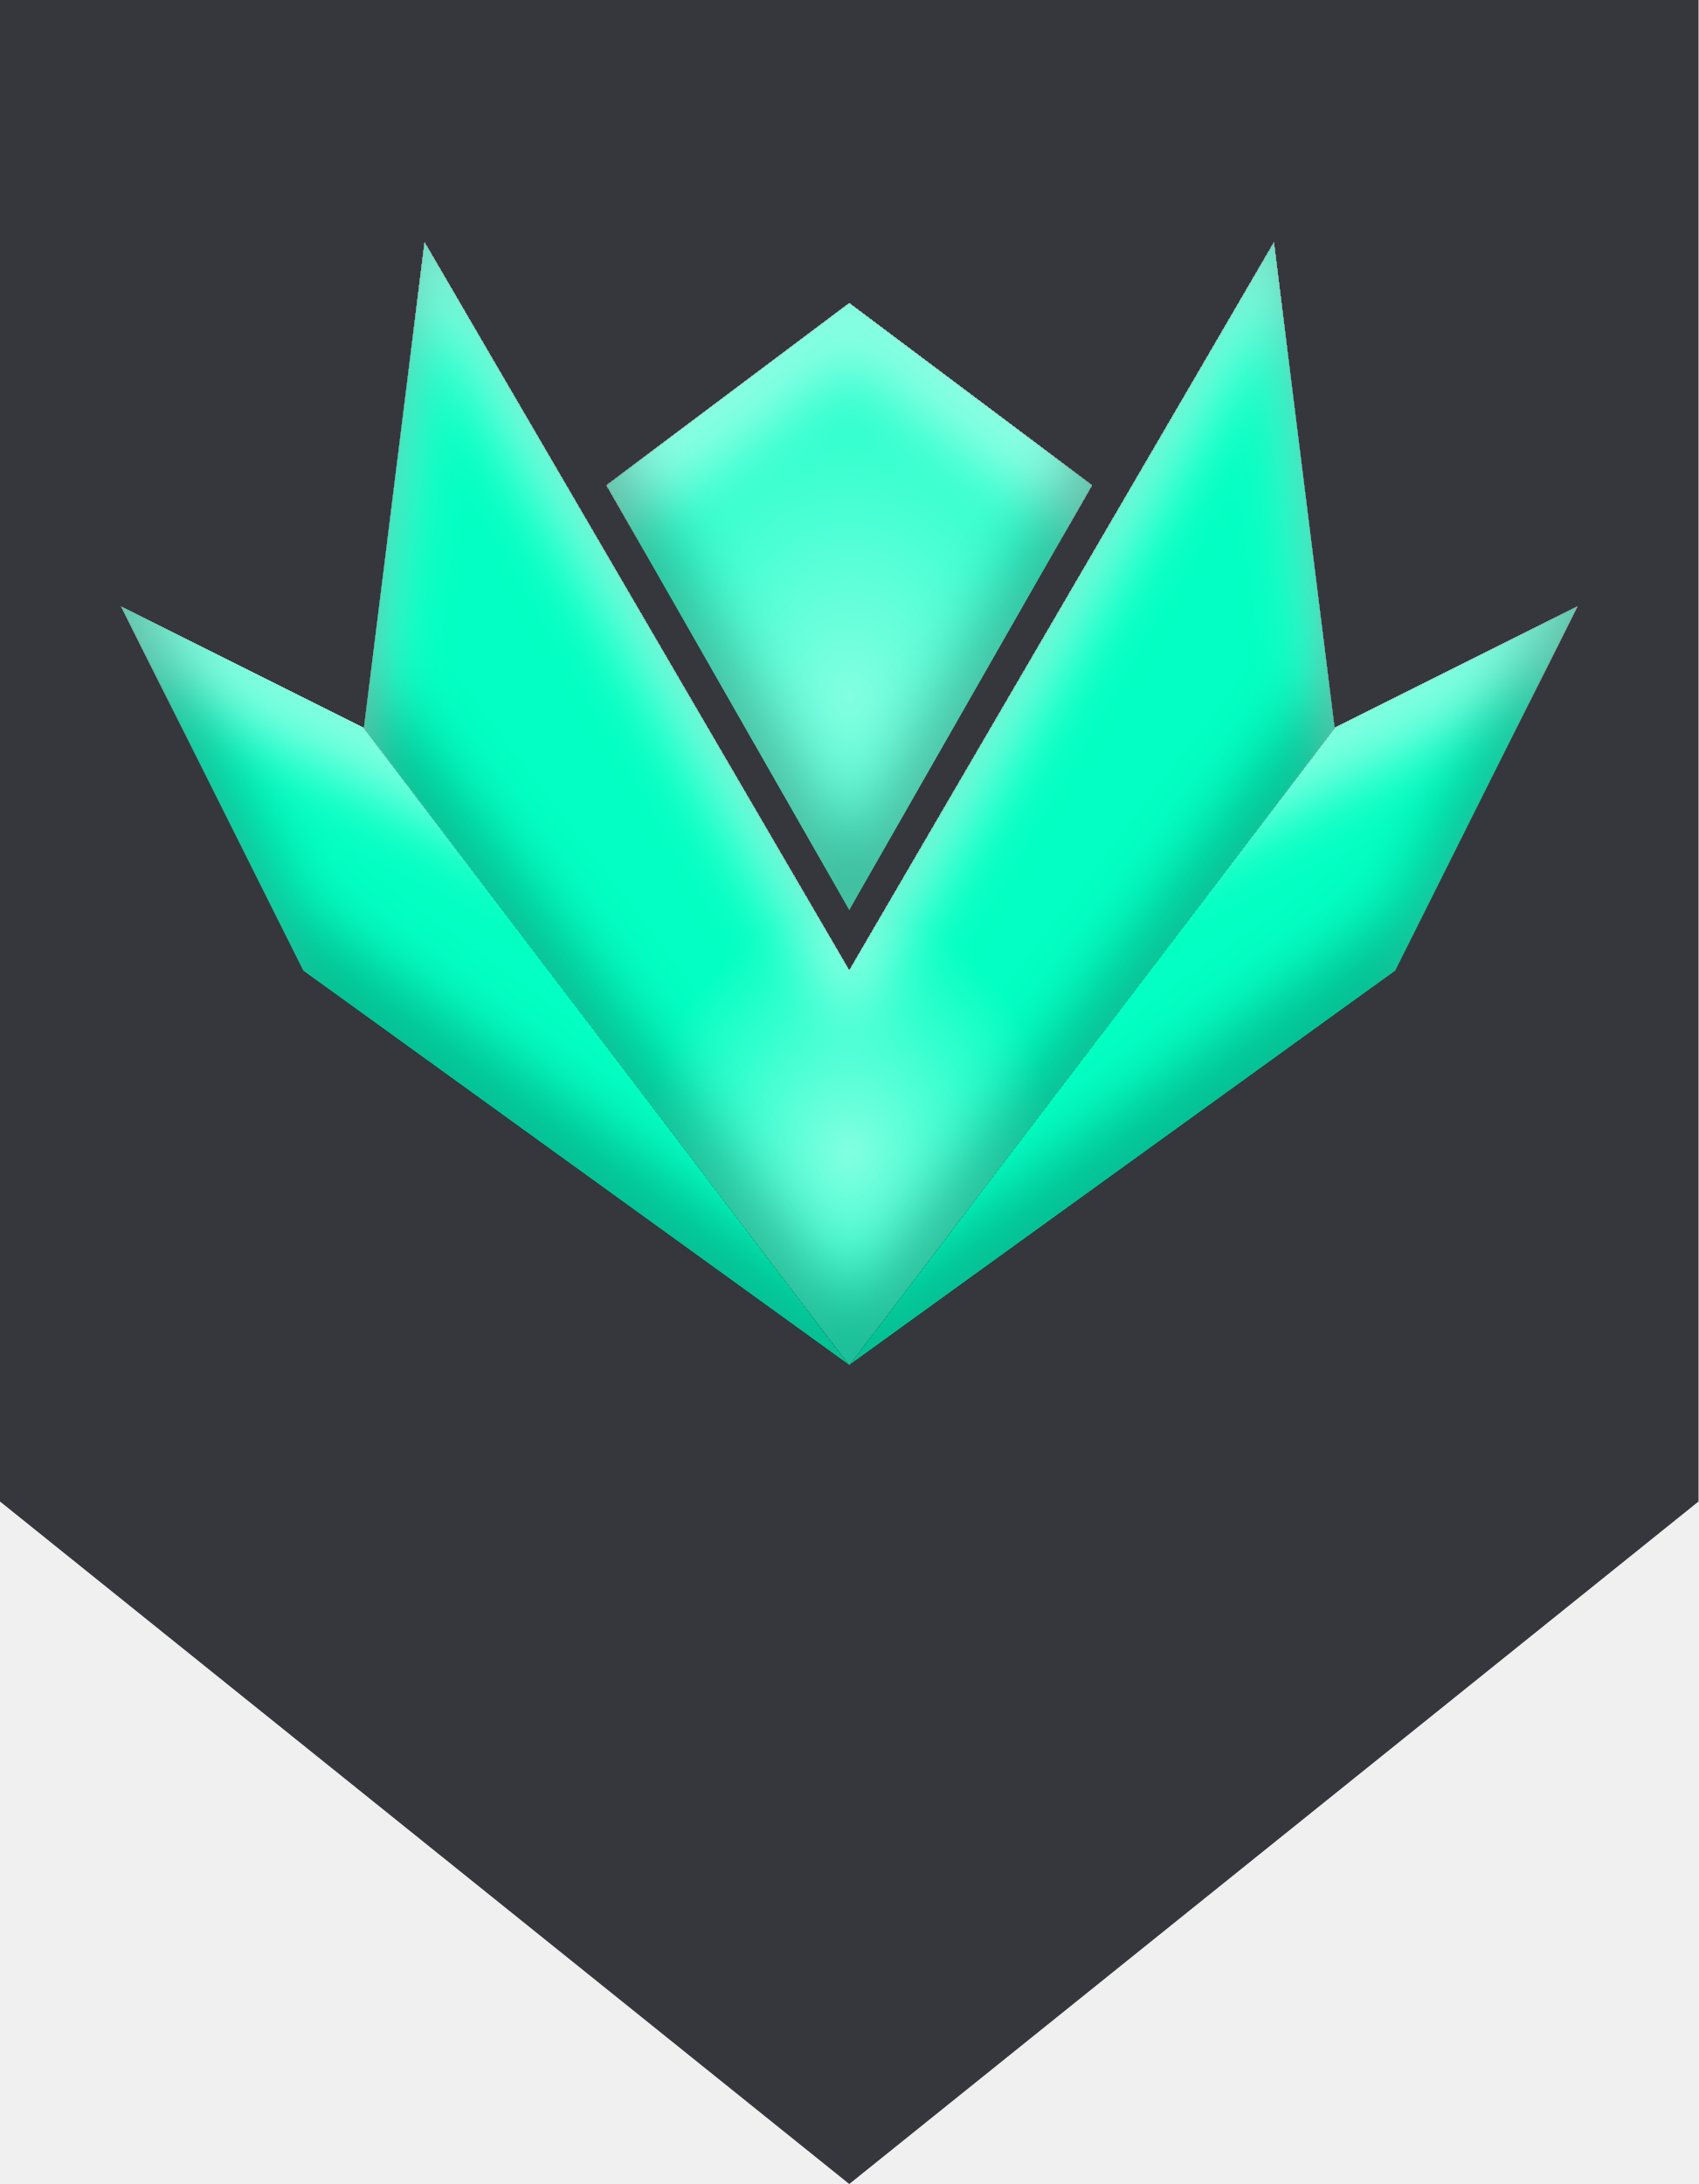
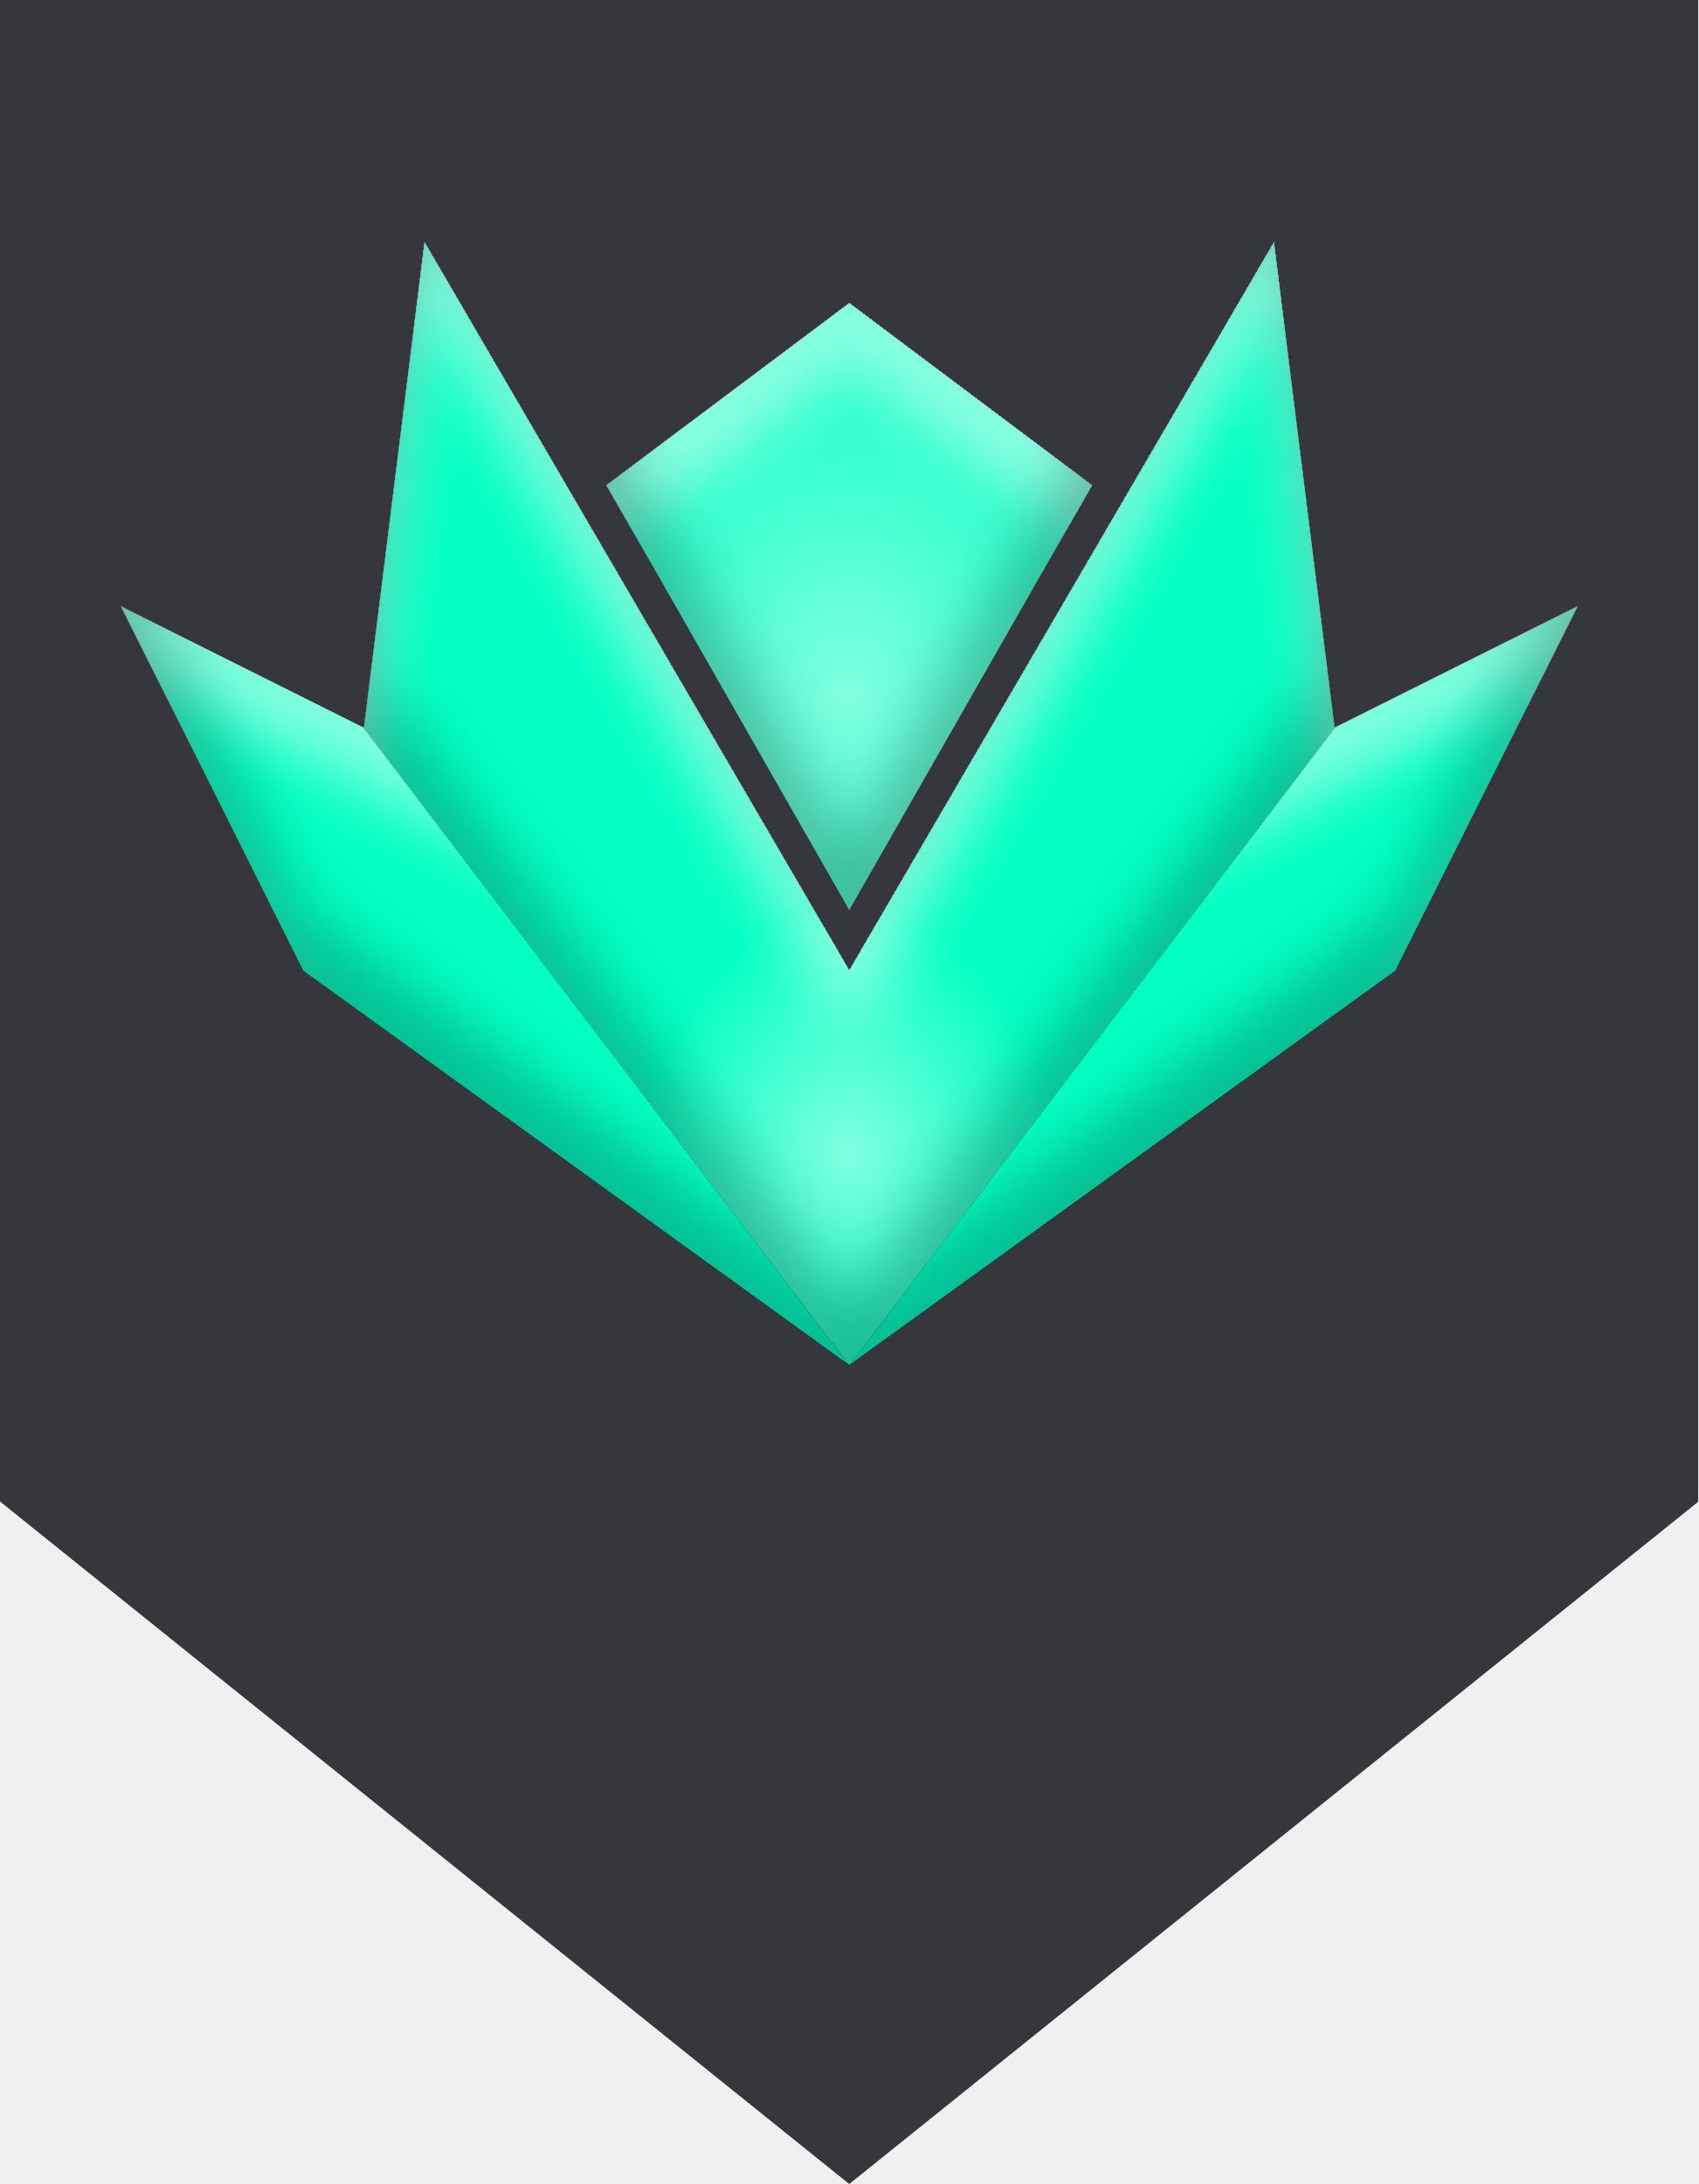
<svg xmlns="http://www.w3.org/2000/svg" width="56" height="72" viewBox="0 0 56 72" fill="none">
-   <g clip-path="url(#clip0_76_432)">
-     <path d="M0 0H56V49.5L28 72L0 49.5V0Z" fill="#35373C" />
-     <g filter="url(#filter0_ii_76_432)">
-       <path fill-rule="evenodd" clip-rule="evenodd" d="M10 32L4 20L28 32L52 20L46 32L28 45L10 32Z" fill="#03FFC3" />
-     </g>
-     <g filter="url(#filter1_ii_76_432)">
-       <path d="M20 16L28 10L36 16L28 30L20 16Z" fill="#03FFC3" />
-       <path d="M20 16L28 10L36 16L28 30L20 16Z" fill="url(#paint0_radial_76_432)" fill-opacity="0.5" />
-     </g>
-     <g filter="url(#filter2_ii_76_432)">
-       <path fill-rule="evenodd" clip-rule="evenodd" d="M12 24L14 8L28 32L42 8L44 24L28 45L12 24Z" fill="#03FFC3" />
-       <path fill-rule="evenodd" clip-rule="evenodd" d="M12 24L14 8L28 32L42 8L44 24L28 45L12 24Z" fill="url(#paint1_radial_76_432)" fill-opacity="0.5" />
+   <g clip-path="url(#clip0_215_125)">
+     <mask id="mask0_215_125" style="mask-type:luminance" maskUnits="userSpaceOnUse" x="0" y="0" width="56" height="72">
+       <path d="M56 0H0V72H56V0Z" fill="white" />
+     </mask>
+     <g mask="url(#mask0_215_125)">
+       <path d="M0 0H56V49.5L28 72L0 49.5V0Z" fill="#35373C" />
+       <g filter="url(#filter0_ii_215_125)">
+         <path fill-rule="evenodd" clip-rule="evenodd" d="M10 32L4 20L28 32L52 20L46 32L28 45L10 32Z" fill="#03FFC3" />
+       </g>
+       <g filter="url(#filter1_ii_215_125)">
+         <path d="M20 16L28 10L36 16L28 30L20 16Z" fill="#03FFC3" />
+         <path d="M20 16L28 10L36 16L28 30L20 16Z" fill="url(#paint0_radial_215_125)" fill-opacity="0.5" />
+       </g>
+       <g filter="url(#filter2_ii_215_125)">
+         <path fill-rule="evenodd" clip-rule="evenodd" d="M12 24L14 8L28 32L42 8L44 24L28 45L12 24Z" fill="#03FFC3" />
+         <path fill-rule="evenodd" clip-rule="evenodd" d="M12 24L14 8L28 32L42 8L44 24L28 45L12 24Z" fill="url(#paint1_radial_215_125)" fill-opacity="0.5" />
+       </g>
    </g>
  </g>
  <defs>
-     <filter id="filter0_ii_76_432" x="4" y="18" width="48" height="29" filterUnits="userSpaceOnUse" color-interpolation-filters="sRGB">
+     <filter id="filter0_ii_215_125" x="4" y="18" width="48" height="29" filterUnits="userSpaceOnUse" color-interpolation-filters="sRGB">
      <feFlood flood-opacity="0" result="BackgroundImageFix" />
      <feBlend mode="normal" in="SourceGraphic" in2="BackgroundImageFix" result="shape" />
      <feColorMatrix in="SourceAlpha" type="matrix" values="0 0 0 0 0 0 0 0 0 0 0 0 0 0 0 0 0 0 127 0" result="hardAlpha" />
      <feOffset dy="2" />
      <feGaussianBlur stdDeviation="1" />
      <feComposite in2="hardAlpha" operator="arithmetic" k2="-1" k3="1" />
      <feColorMatrix type="matrix" values="0 0 0 0 1 0 0 0 0 1 0 0 0 0 1 0 0 0 0.5 0" />
-       <feBlend mode="normal" in2="shape" result="effect1_innerShadow_76_432" />
+       <feBlend mode="normal" in2="shape" result="effect1_innerShadow_215_125" />
      <feColorMatrix in="SourceAlpha" type="matrix" values="0 0 0 0 0 0 0 0 0 0 0 0 0 0 0 0 0 0 127 0" result="hardAlpha" />
      <feOffset dy="-2" />
      <feGaussianBlur stdDeviation="1" />
      <feComposite in2="hardAlpha" operator="arithmetic" k2="-1" k3="1" />
      <feColorMatrix type="matrix" values="0 0 0 0 0 0 0 0 0 0 0 0 0 0 0 0 0 0 0.25 0" />
-       <feBlend mode="normal" in2="effect1_innerShadow_76_432" result="effect2_innerShadow_76_432" />
+       <feBlend mode="normal" in2="effect1_innerShadow_215_125" result="effect2_innerShadow_215_125" />
    </filter>
-     <filter id="filter1_ii_76_432" x="20" y="8" width="16" height="24" filterUnits="userSpaceOnUse" color-interpolation-filters="sRGB">
+     <filter id="filter1_ii_215_125" x="20" y="8" width="16" height="24" filterUnits="userSpaceOnUse" color-interpolation-filters="sRGB">
      <feFlood flood-opacity="0" result="BackgroundImageFix" />
      <feBlend mode="normal" in="SourceGraphic" in2="BackgroundImageFix" result="shape" />
      <feColorMatrix in="SourceAlpha" type="matrix" values="0 0 0 0 0 0 0 0 0 0 0 0 0 0 0 0 0 0 127 0" result="hardAlpha" />
      <feOffset dy="2" />
      <feGaussianBlur stdDeviation="1" />
      <feComposite in2="hardAlpha" operator="arithmetic" k2="-1" k3="1" />
      <feColorMatrix type="matrix" values="0 0 0 0 1 0 0 0 0 1 0 0 0 0 1 0 0 0 0.5 0" />
-       <feBlend mode="normal" in2="shape" result="effect1_innerShadow_76_432" />
+       <feBlend mode="normal" in2="shape" result="effect1_innerShadow_215_125" />
      <feColorMatrix in="SourceAlpha" type="matrix" values="0 0 0 0 0 0 0 0 0 0 0 0 0 0 0 0 0 0 127 0" result="hardAlpha" />
      <feOffset dy="-2" />
      <feGaussianBlur stdDeviation="1" />
      <feComposite in2="hardAlpha" operator="arithmetic" k2="-1" k3="1" />
      <feColorMatrix type="matrix" values="0 0 0 0 0 0 0 0 0 0 0 0 0 0 0 0 0 0 0.25 0" />
-       <feBlend mode="normal" in2="effect1_innerShadow_76_432" result="effect2_innerShadow_76_432" />
+       <feBlend mode="normal" in2="effect1_innerShadow_215_125" result="effect2_innerShadow_215_125" />
    </filter>
-     <filter id="filter2_ii_76_432" x="12" y="6" width="32" height="41" filterUnits="userSpaceOnUse" color-interpolation-filters="sRGB">
+     <filter id="filter2_ii_215_125" x="12" y="6" width="32" height="41" filterUnits="userSpaceOnUse" color-interpolation-filters="sRGB">
      <feFlood flood-opacity="0" result="BackgroundImageFix" />
      <feBlend mode="normal" in="SourceGraphic" in2="BackgroundImageFix" result="shape" />
      <feColorMatrix in="SourceAlpha" type="matrix" values="0 0 0 0 0 0 0 0 0 0 0 0 0 0 0 0 0 0 127 0" result="hardAlpha" />
      <feOffset dy="2" />
      <feGaussianBlur stdDeviation="1" />
      <feComposite in2="hardAlpha" operator="arithmetic" k2="-1" k3="1" />
      <feColorMatrix type="matrix" values="0 0 0 0 1 0 0 0 0 1 0 0 0 0 1 0 0 0 0.5 0" />
-       <feBlend mode="normal" in2="shape" result="effect1_innerShadow_76_432" />
+       <feBlend mode="normal" in2="shape" result="effect1_innerShadow_215_125" />
      <feColorMatrix in="SourceAlpha" type="matrix" values="0 0 0 0 0 0 0 0 0 0 0 0 0 0 0 0 0 0 127 0" result="hardAlpha" />
      <feOffset dy="-2" />
      <feGaussianBlur stdDeviation="1" />
      <feComposite in2="hardAlpha" operator="arithmetic" k2="-1" k3="1" />
      <feColorMatrix type="matrix" values="0 0 0 0 0 0 0 0 0 0 0 0 0 0 0 0 0 0 0.25 0" />
-       <feBlend mode="normal" in2="effect1_innerShadow_76_432" result="effect2_innerShadow_76_432" />
+       <feBlend mode="normal" in2="effect1_innerShadow_215_125" result="effect2_innerShadow_215_125" />
    </filter>
-     <radialGradient id="paint0_radial_76_432" cx="0" cy="0" r="1" gradientUnits="userSpaceOnUse" gradientTransform="translate(28 23) rotate(90) scale(14 11.2)">
+     <radialGradient id="paint0_radial_215_125" cx="0" cy="0" r="1" gradientUnits="userSpaceOnUse" gradientTransform="translate(28 23) rotate(90) scale(14 11.2)">
      <stop stop-color="white" />
      <stop offset="1" stop-color="white" stop-opacity="0" />
    </radialGradient>
-     <radialGradient id="paint1_radial_76_432" cx="0" cy="0" r="1" gradientUnits="userSpaceOnUse" gradientTransform="translate(28 38) rotate(90) scale(8 6.73684)">
+     <radialGradient id="paint1_radial_215_125" cx="0" cy="0" r="1" gradientUnits="userSpaceOnUse" gradientTransform="translate(28 38) rotate(90) scale(8 6.73684)">
      <stop stop-color="white" />
      <stop offset="1" stop-color="white" stop-opacity="0" />
    </radialGradient>
-     <clipPath id="clip0_76_432">
+     <clipPath id="clip0_215_125">
      <rect width="56" height="72" fill="white" />
    </clipPath>
  </defs>
</svg>
